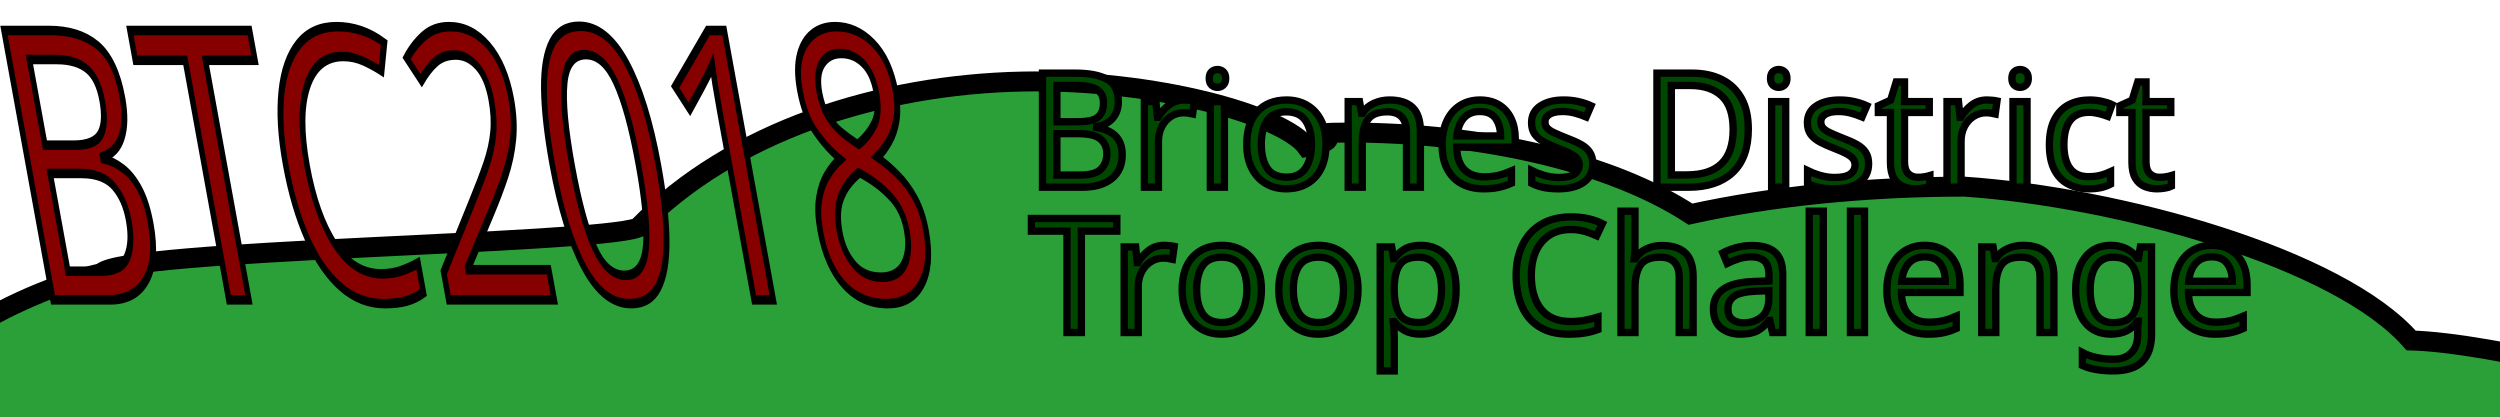
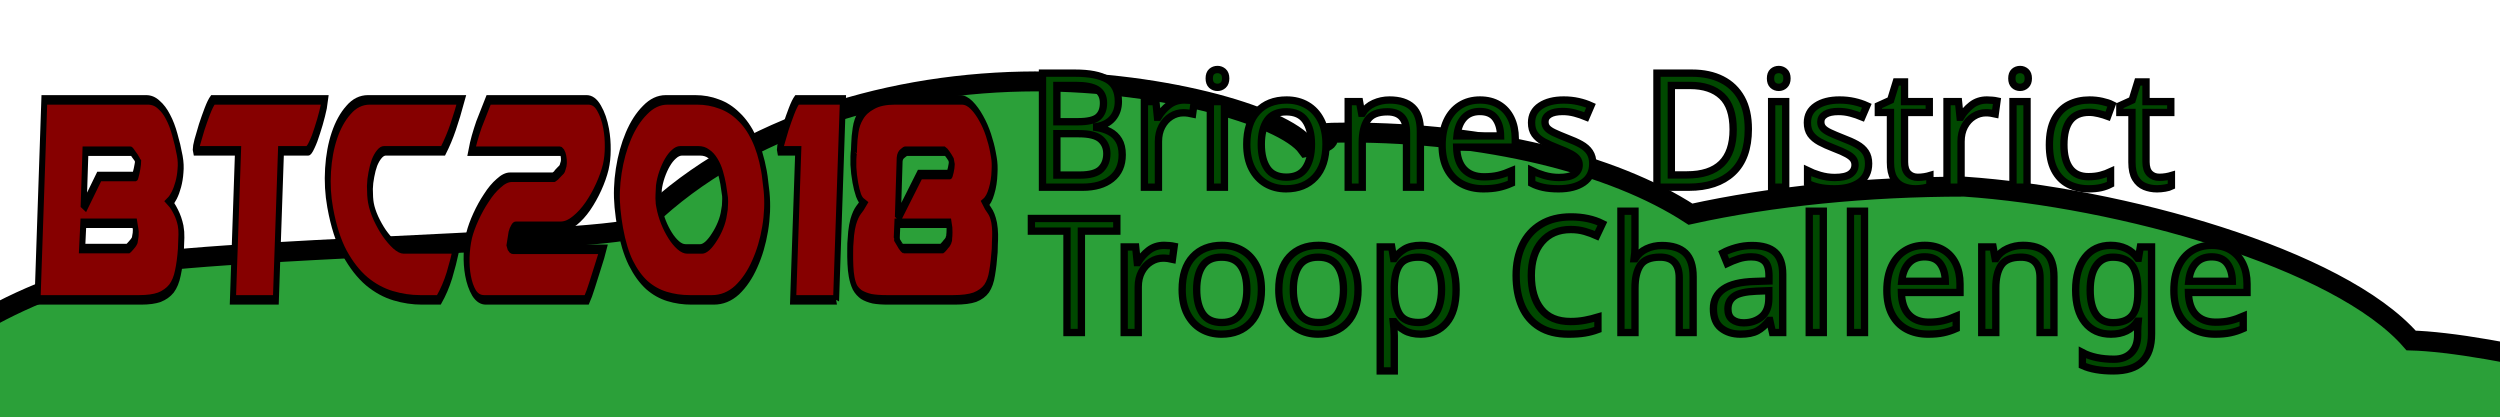
<svg xmlns="http://www.w3.org/2000/svg" width="1200" height="200" viewBox="0 0 1200 200" id="svg2" version="1.1">
  <defs id="defs4" />
  <g id="layer1" transform="translate(0,-852.3622)">
    <path style="fill:#2ba039;fill-opacity:1;stroke:#000000;stroke-width:9.576;stroke-linecap:round;stroke-miterlimit:4;stroke-dasharray:none;stroke-opacity:1;paint-order:fill markers stroke" d="m 306.198,109.293 c -21.473,8.009 -246.835,10.316 -257.528,21.782 -53.356,12.767 -105.039,51.198 -105.176,70.167 0.002,38.202 163.104,54.17 318.481,54.17 83.872,-0.021 163.331,-9.243 216.711,-25.148 13.76,-0.737 27.275,-1.725 40.432,-2.959 36.012,13.685 81.269,21.183 128.004,21.209 49.493,-0.036 97.222,-8.451 134.061,-23.637 31.128,9.623 69.541,16.29 111.186,19.299 32.799,19.875 93.96,32.159 160.24,32.178 101.945,-10e-5 240.148,-30.539 240.147,-65.719 1.169,-25.151 -99.614,-46.248 -135.424,-47.207 -34.582,-39.715 -140.538,-68.799 -214.414,-73.842 -46.82,0.013 -92.577,4.614 -131.488,13.217 -37.665,-24.547 -98.937,-39.158 -164.307,-39.182 -27.29,0.046 5.079,1.934 -19.863,6.891 C 616.155,55.298 554.262,37.843 490.726,39.144 422.616,40.538 351.554,62.74 306.198,109.293 Z" transform="translate(0,852.3622)" id="path4485" />
    <text xml:space="preserve" style="font-style:normal;font-variant:normal;font-weight:normal;font-stretch:normal;font-size:76.668px;line-height:91%;font-family:'Arial Black';-inkscape-font-specification:'Arial Black, ';text-align:center;letter-spacing:0px;word-spacing:0px;text-anchor:middle;fill:#004800;fill-opacity:1;stroke:#000000;stroke-width:3.52;stroke-linecap:butt;stroke-linejoin:miter;stroke-miterlimit:4;stroke-dasharray:none;stroke-opacity:1" x="838.23" y="942.223" id="text4136">
      <tspan id="tspan4138" x="838.23" y="942.223" style="font-style:normal;font-variant:normal;font-weight:normal;font-stretch:normal;line-height:91%;font-family:'Arial Black';-inkscape-font-specification:'Arial Black, ';text-align:center;text-anchor:middle;fill:#004800;fill-opacity:1;stroke:#000000;stroke-width:3.52;stroke-miterlimit:4;stroke-dasharray:none;stroke-opacity:1">Briones District</tspan>
      <tspan x="838.23" y="1011.991" style="font-style:normal;font-variant:normal;font-weight:normal;font-stretch:normal;line-height:91%;font-family:'Arial Black';-inkscape-font-specification:'Arial Black, ';text-align:center;text-anchor:middle;fill:#004800;fill-opacity:1;stroke:#000000;stroke-width:3.52;stroke-miterlimit:4;stroke-dasharray:none;stroke-opacity:1" id="tspan4146">Troop Challenge</tspan>
    </text>
-     <text xml:space="preserve" style="font-style:normal;font-variant:normal;font-weight:normal;font-stretch:normal;font-size:139.455px;line-height:125%;font-family:'Airstrike Bold';-inkscape-font-specification:'Airstrike Bold, ';letter-spacing:0px;word-spacing:0px;fill:#860000;fill-opacity:1;stroke:#000000;stroke-width:3.52;stroke-linecap:butt;stroke-linejoin:miter;stroke-opacity:1;stroke-miterlimit:4;stroke-dasharray:none" x="-215.873" y="767.124" id="text4148" transform="matrix(0.7699739,0,0.2362424,1.298745,0,0)">
-       <tspan id="tspan4150" x="-215.873" y="767.124" style="font-style:normal;font-variant:normal;font-weight:normal;font-stretch:normal;font-family:Airstrike;-inkscape-font-specification:Airstrike;fill:#860000;fill-opacity:1;stroke:#000000;stroke-opacity:1;stroke-width:3.52;stroke-miterlimit:4;stroke-dasharray:none">BTC2018 </tspan>
-     </text>
+     <g transform="matrix(0.7699739,0,0.2362424,1.298745,0,0)" style="font-style:normal;font-variant:normal;font-weight:normal;font-stretch:normal;font-size:139.455px;line-height:125%;font-family:'Airstrike Bold';-inkscape-font-specification:'Airstrike Bold, ';letter-spacing:0px;word-spacing:0px;fill:#860000;fill-opacity:1;stroke:#000000;stroke-width:3.52;stroke-linecap:butt;stroke-linejoin:miter;stroke-miterlimit:4;stroke-dasharray:none;stroke-opacity:1" id="text4148">
+       <path d="m -185.053,693.213 -26.915,73.911 64.01,0 q 7.391,0 12.272,-0.976 5.02,-1.116 8.507,-3.207 3.486,-2.231 5.718,-5.718 2.371,-3.486 4.463,-8.367 l 0.558,-1.534 q 0.697,-1.813 1.395,-3.765 0.697,-1.952 0.697,-3.905 -0.139,-2.789 -1.395,-5.02 -1.255,-2.371 -2.789,-3.626 1.673,-0.837 3.626,-2.51 2.092,-1.813 3.765,-4.044 1.813,-2.371 2.929,-5.02 1.255,-2.65 1.255,-5.439 l 0,-0.279 q 0,-3.905 -0.697,-7.67 -0.558,-3.765 -2.231,-6.554 -1.534,-2.789 -4.323,-4.463 -2.65,-1.813 -6.833,-1.813 l -64.01,0 z m 12.133,40.163 7.67,-21.197 28.588,0 q 0.279,0 1.255,1.255 1.116,1.116 1.534,1.813 0,0 0,0.279 0.139,0.279 0.279,0.418 l -0.279,0.697 q -0.139,0.418 -0.697,1.255 -0.418,0.697 -0.976,1.534 -0.558,0.837 -1.116,1.534 -0.418,0.558 -0.558,0.558 l -22.313,0 -13.388,11.854 z m -5.439,14.782 3.626,-9.343 32.075,0 q 0,0.976 -0.139,1.952 0,0.976 -0.279,1.395 l -0.279,0.697 q -0.139,0.139 -0.697,1.255 -0.558,0.976 -0.558,0.976 -0.418,0.418 -1.255,0.976 -0.837,0.418 -1.673,0.976 -0.837,0.418 -1.534,0.837 -0.697,0.279 -0.697,0.279 l -28.588,0 z" style="font-style:normal;font-variant:normal;font-weight:normal;font-stretch:normal;font-family:Airstrike;-inkscape-font-specification:Airstrike;fill:#860000;fill-opacity:1;stroke:#000000;stroke-width:3.52;stroke-miterlimit:4;stroke-dasharray:none;stroke-opacity:1" id="path4148" />
+       <path d="m -90.161,767.124 26.775,0 20.081,-55.085 16.456,0 q 1.116,0 3.486,-2.231 2.51,-2.231 5.02,-5.299 2.65,-3.068 4.881,-6.136 2.371,-3.207 3.347,-5.16 l -69.867,0 q -1.952,1.255 -4.741,4.184 -2.65,2.789 -5.299,5.857 -2.51,3.068 -4.463,5.578 -1.813,2.51 -1.952,3.068 l 0,0.139 26.357,0 -20.081,55.085 z" style="font-style:normal;font-variant:normal;font-weight:normal;font-stretch:normal;font-family:Airstrike;-inkscape-font-specification:Airstrike;fill:#860000;fill-opacity:1;stroke:#000000;stroke-width:3.52;stroke-miterlimit:4;stroke-dasharray:none;stroke-opacity:1" id="path4150" />
+       <path d="m -19.077,733.237 q 0,10.041 3.905,16.595 4.044,6.554 10.599,10.459 6.554,3.765 14.782,5.299 8.228,1.534 16.874,1.534 l 11.156,0 q 5.299,-4.184 9.343,-9.065 4.044,-5.02 7.252,-9.762 l -33.33,0 q -2.371,0 -5.02,-1.673 -2.51,-1.673 -4.741,-4.184 -2.092,-2.51 -3.486,-5.439 -1.395,-3.068 -1.395,-5.718 0,-2.092 1.116,-5.718 0.837,-2.371 2.371,-4.741 1.534,-2.51 3.347,-4.463 1.952,-1.952 3.905,-3.068 2.092,-1.255 3.905,-1.255 l 36.258,0 q 4.881,-4.184 8.925,-8.786 4.184,-4.741 8.228,-10.041 l -57.595,0 q -7.391,0 -13.945,3.765 -6.554,3.626 -11.575,9.343 -5.02,5.718 -7.949,12.83 -2.929,7.112 -2.929,13.806 l 0,0.279 z" style="font-style:normal;font-variant:normal;font-weight:normal;font-stretch:normal;font-family:Airstrike;-inkscape-font-specification:Airstrike;fill:#860000;fill-opacity:1;stroke:#000000;stroke-width:3.52;stroke-miterlimit:4;stroke-dasharray:none;stroke-opacity:1" id="path4152" />
+       <path d="m 88.28,747.461 q 0,0.976 1.534,0.976 l 56.479,0 q 0,0 -1.673,2.231 -1.673,2.092 -4.184,5.02 -2.371,2.929 -5.16,6.136 -2.65,3.207 -4.881,5.299 l -63.452,0 q -4.044,0 -5.997,-2.51 -1.813,-2.65 -1.813,-6.415 0,-3.486 1.395,-7.391 1.395,-3.905 3.905,-7.531 2.231,-3.068 6.275,-6.833 4.044,-3.765 8.646,-6.973 4.602,-3.347 9.343,-5.439 4.741,-2.231 8.367,-2.231 l 26.496,0 q 0.139,0 1.813,-0.697 1.673,-0.837 2.65,-1.395 0.558,-0.279 1.395,-0.697 0.837,-0.558 0.837,-0.697 l 0.558,-0.697 q 1.395,-1.395 1.395,-3.765 0,-1.673 -1.255,-1.673 l -55.503,0 q 1.395,-2.231 3.347,-4.741 2.092,-2.65 4.323,-5.16 2.371,-2.51 4.602,-4.741 2.231,-2.371 4.184,-4.323 l 61.639,0 q 4.323,0 6.275,3.068 2.092,3.068 2.092,7.531 0,3.626 -1.255,7.391 -1.116,3.626 -3.347,6.833 -2.51,3.486 -6.694,7.391 -4.044,3.765 -8.925,7.112 -4.741,3.207 -9.762,5.299 -4.881,2.092 -8.925,2.092 l -27.891,0 q -1.116,0 -2.231,0.976 -1.116,0.837 -1.952,1.952 l -2.65,4.602 z" style="font-style:normal;font-variant:normal;font-weight:normal;font-stretch:normal;font-family:Airstrike;-inkscape-font-specification:Airstrike;fill:#860000;fill-opacity:1;stroke:#000000;stroke-width:3.52;stroke-miterlimit:4;stroke-dasharray:none;stroke-opacity:1" id="path4154" />
+       <path d="m 254.804,727.101 c 0.186,-1.395 0.325,-2.696 0.418,-3.905 0.186,-1.302 0.279,-2.557 0.279,-3.765 0,-4.648 -0.837,-8.646 -2.51,-11.993 -1.673,-3.347 -4.044,-6.043 -7.112,-8.088 -2.975,-2.138 -6.554,-3.672 -10.738,-4.602 -4.184,-1.023 -8.786,-1.534 -13.806,-1.534 l -18.408,0 c -4.927,0 -9.808,1.255 -14.643,3.765 -4.834,2.417 -9.25,5.578 -13.248,9.483 -3.998,3.905 -7.345,8.228 -10.041,12.969 -2.696,4.741 -4.37,9.343 -5.02,13.806 -0.186,1.302 -0.325,2.557 -0.418,3.765 -0.093,1.209 -0.139,2.371 -0.139,3.486 0,5.206 0.883,9.529 2.65,12.969 1.859,3.44 4.37,6.182 7.531,8.228 3.161,1.952 6.926,3.347 11.296,4.184 4.37,0.837 9.111,1.255 14.224,1.255 l 13.945,0 c 5.578,0 10.97,-1.209 16.177,-3.626 5.206,-2.51 9.855,-5.718 13.945,-9.622 4.184,-3.905 7.67,-8.228 10.459,-12.969 2.789,-4.741 4.509,-9.343 5.16,-13.806 z m -68.612,4.184 c 0.093,-0.744 0.325,-1.58 0.697,-2.51 0.372,-1.023 0.79,-2.092 1.255,-3.207 0.837,-1.58 1.952,-3.161 3.347,-4.741 1.488,-1.673 3.068,-3.161 4.741,-4.463 1.673,-1.302 3.347,-2.324 5.02,-3.068 1.766,-0.837 3.393,-1.255 4.881,-1.255 l 11.296,0 c 2.324,0 4.184,0.372 5.578,1.116 1.488,0.651 2.65,1.58 3.486,2.789 0.837,1.116 1.395,2.417 1.673,3.905 0.279,1.488 0.418,2.975 0.418,4.463 0,0.837 -0.046,1.673 -0.139,2.51 0,0.744 -0.046,1.488 -0.139,2.231 -0.167,0.918 -0.401,1.561 -0.837,2.65 -0.186,0.744 -0.697,1.766 -1.534,3.068 -0.837,1.58 -2.092,3.207 -3.765,4.881 -1.58,1.58 -3.3,3.022 -5.16,4.323 -1.766,1.302 -3.533,2.371 -5.299,3.207 -1.673,0.744 -3.068,1.116 -4.184,1.116 l -9.204,0 c -1.673,0 -3.254,-0.465 -4.741,-1.395 -1.488,-0.93 -2.789,-2.138 -3.905,-3.626 -1.116,-1.488 -1.999,-3.114 -2.65,-4.881 -0.651,-1.859 -0.976,-3.626 -0.976,-5.299 l 0,-0.837 c 0,-0.558 0.046,-0.883 0.139,-0.976 z" style="font-style:normal;font-variant:normal;font-weight:normal;font-stretch:normal;font-family:Airstrike;-inkscape-font-specification:Airstrike;fill:#860000;fill-opacity:1;stroke:#000000;stroke-width:3.52;stroke-miterlimit:4;stroke-dasharray:none;stroke-opacity:1" id="path4156" />
+       <path d="m 285.854,767.124 26.915,-73.911 -28.588,0 q -1.952,1.255 -4.741,4.184 -2.65,2.789 -5.299,5.857 -2.51,3.068 -4.463,5.578 -1.813,2.51 -1.952,3.068 l 0,0.139 11.435,0 -20.081,55.085 26.775,0 z" style="font-style:normal;font-variant:normal;font-weight:normal;font-stretch:normal;font-family:Airstrike;-inkscape-font-specification:Airstrike;fill:#860000;fill-opacity:1;stroke:#000000;stroke-width:3.52;stroke-miterlimit:4;stroke-dasharray:none;stroke-opacity:1" id="path4158" />
+       <path d="m 313.776,712.318 q -1.116,2.092 -1.952,5.299 -0.697,3.068 -0.697,6.275 0,2.51 0.558,4.602 0.697,1.952 2.231,2.789 -1.395,1.116 -3.905,2.65 -2.371,1.534 -4.602,4.323 -1.395,1.813 -2.65,4.323 -1.116,2.371 -1.813,4.184 l -0.697,2.092 q -0.976,2.929 -1.534,5.439 -0.558,2.371 -0.558,4.323 0,2.231 0.837,3.905 0.976,1.534 3.207,2.65 2.371,0.976 6.136,1.534 3.765,0.418 9.483,0.418 l 41.557,0 q 8.228,0 13.248,-0.976 5.16,-1.116 8.367,-3.207 3.207,-2.231 5.16,-5.718 2.092,-3.486 4.184,-8.367 l 0.976,-2.789 q 0.697,-1.673 1.255,-3.626 0.558,-2.092 0.558,-3.626 l 0,-0.418 q -0.139,-2.789 -1.534,-4.323 -1.395,-1.534 -1.952,-2.65 2.929,-1.255 5.439,-4.463 2.65,-3.207 4.044,-7.112 1.255,-3.068 1.255,-5.439 l 0,-1.952 q 0,-2.929 -0.837,-6.275 -0.837,-3.347 -2.65,-6.136 -1.813,-2.929 -4.463,-4.881 -2.65,-1.952 -6.136,-1.952 l -41.557,0 q -8.507,0 -13.945,1.673 -5.439,1.534 -8.646,4.044 -3.207,2.371 -4.881,5.439 -1.673,2.929 -2.65,5.718 l -0.837,2.231 z m 27.612,2.929 q 0.697,-1.534 2.51,-2.231 1.813,-0.837 2.51,-0.837 l 24.265,0 q 0.418,0.139 1.395,1.255 0.976,1.116 1.395,1.813 l 0,1.395 q -0.279,0.837 -1.395,2.51 -1.116,1.673 -1.534,1.673 l -18.269,0 -18.687,16.177 7.809,-21.755 z m -8.088,32.911 q -0.279,0 -1.255,-1.116 -0.976,-1.255 -1.395,-1.952 l 0.139,-0.418 q 0,-0.139 0,-0.139 0.139,-0.139 0.139,-0.279 l -0.139,-0.279 1.952,-5.16 32.214,0 q 0,0.976 -0.558,2.789 -0.558,1.673 -0.837,2.092 l -0.279,0.697 q -0.139,0.139 -0.418,0.418 -0.139,0.279 -0.139,0.279 -0.418,0.418 -1.255,0.976 -0.837,0.418 -1.673,0.976 -0.837,0.418 -1.534,0.837 -0.697,0.279 -0.697,0.279 l -24.265,0 z" style="font-style:normal;font-variant:normal;font-weight:normal;font-stretch:normal;font-family:Airstrike;-inkscape-font-specification:Airstrike;fill:#860000;fill-opacity:1;stroke:#000000;stroke-width:3.52;stroke-miterlimit:4;stroke-dasharray:none;stroke-opacity:1" id="path4160" />
+     </g>
  </g>
</svg>
